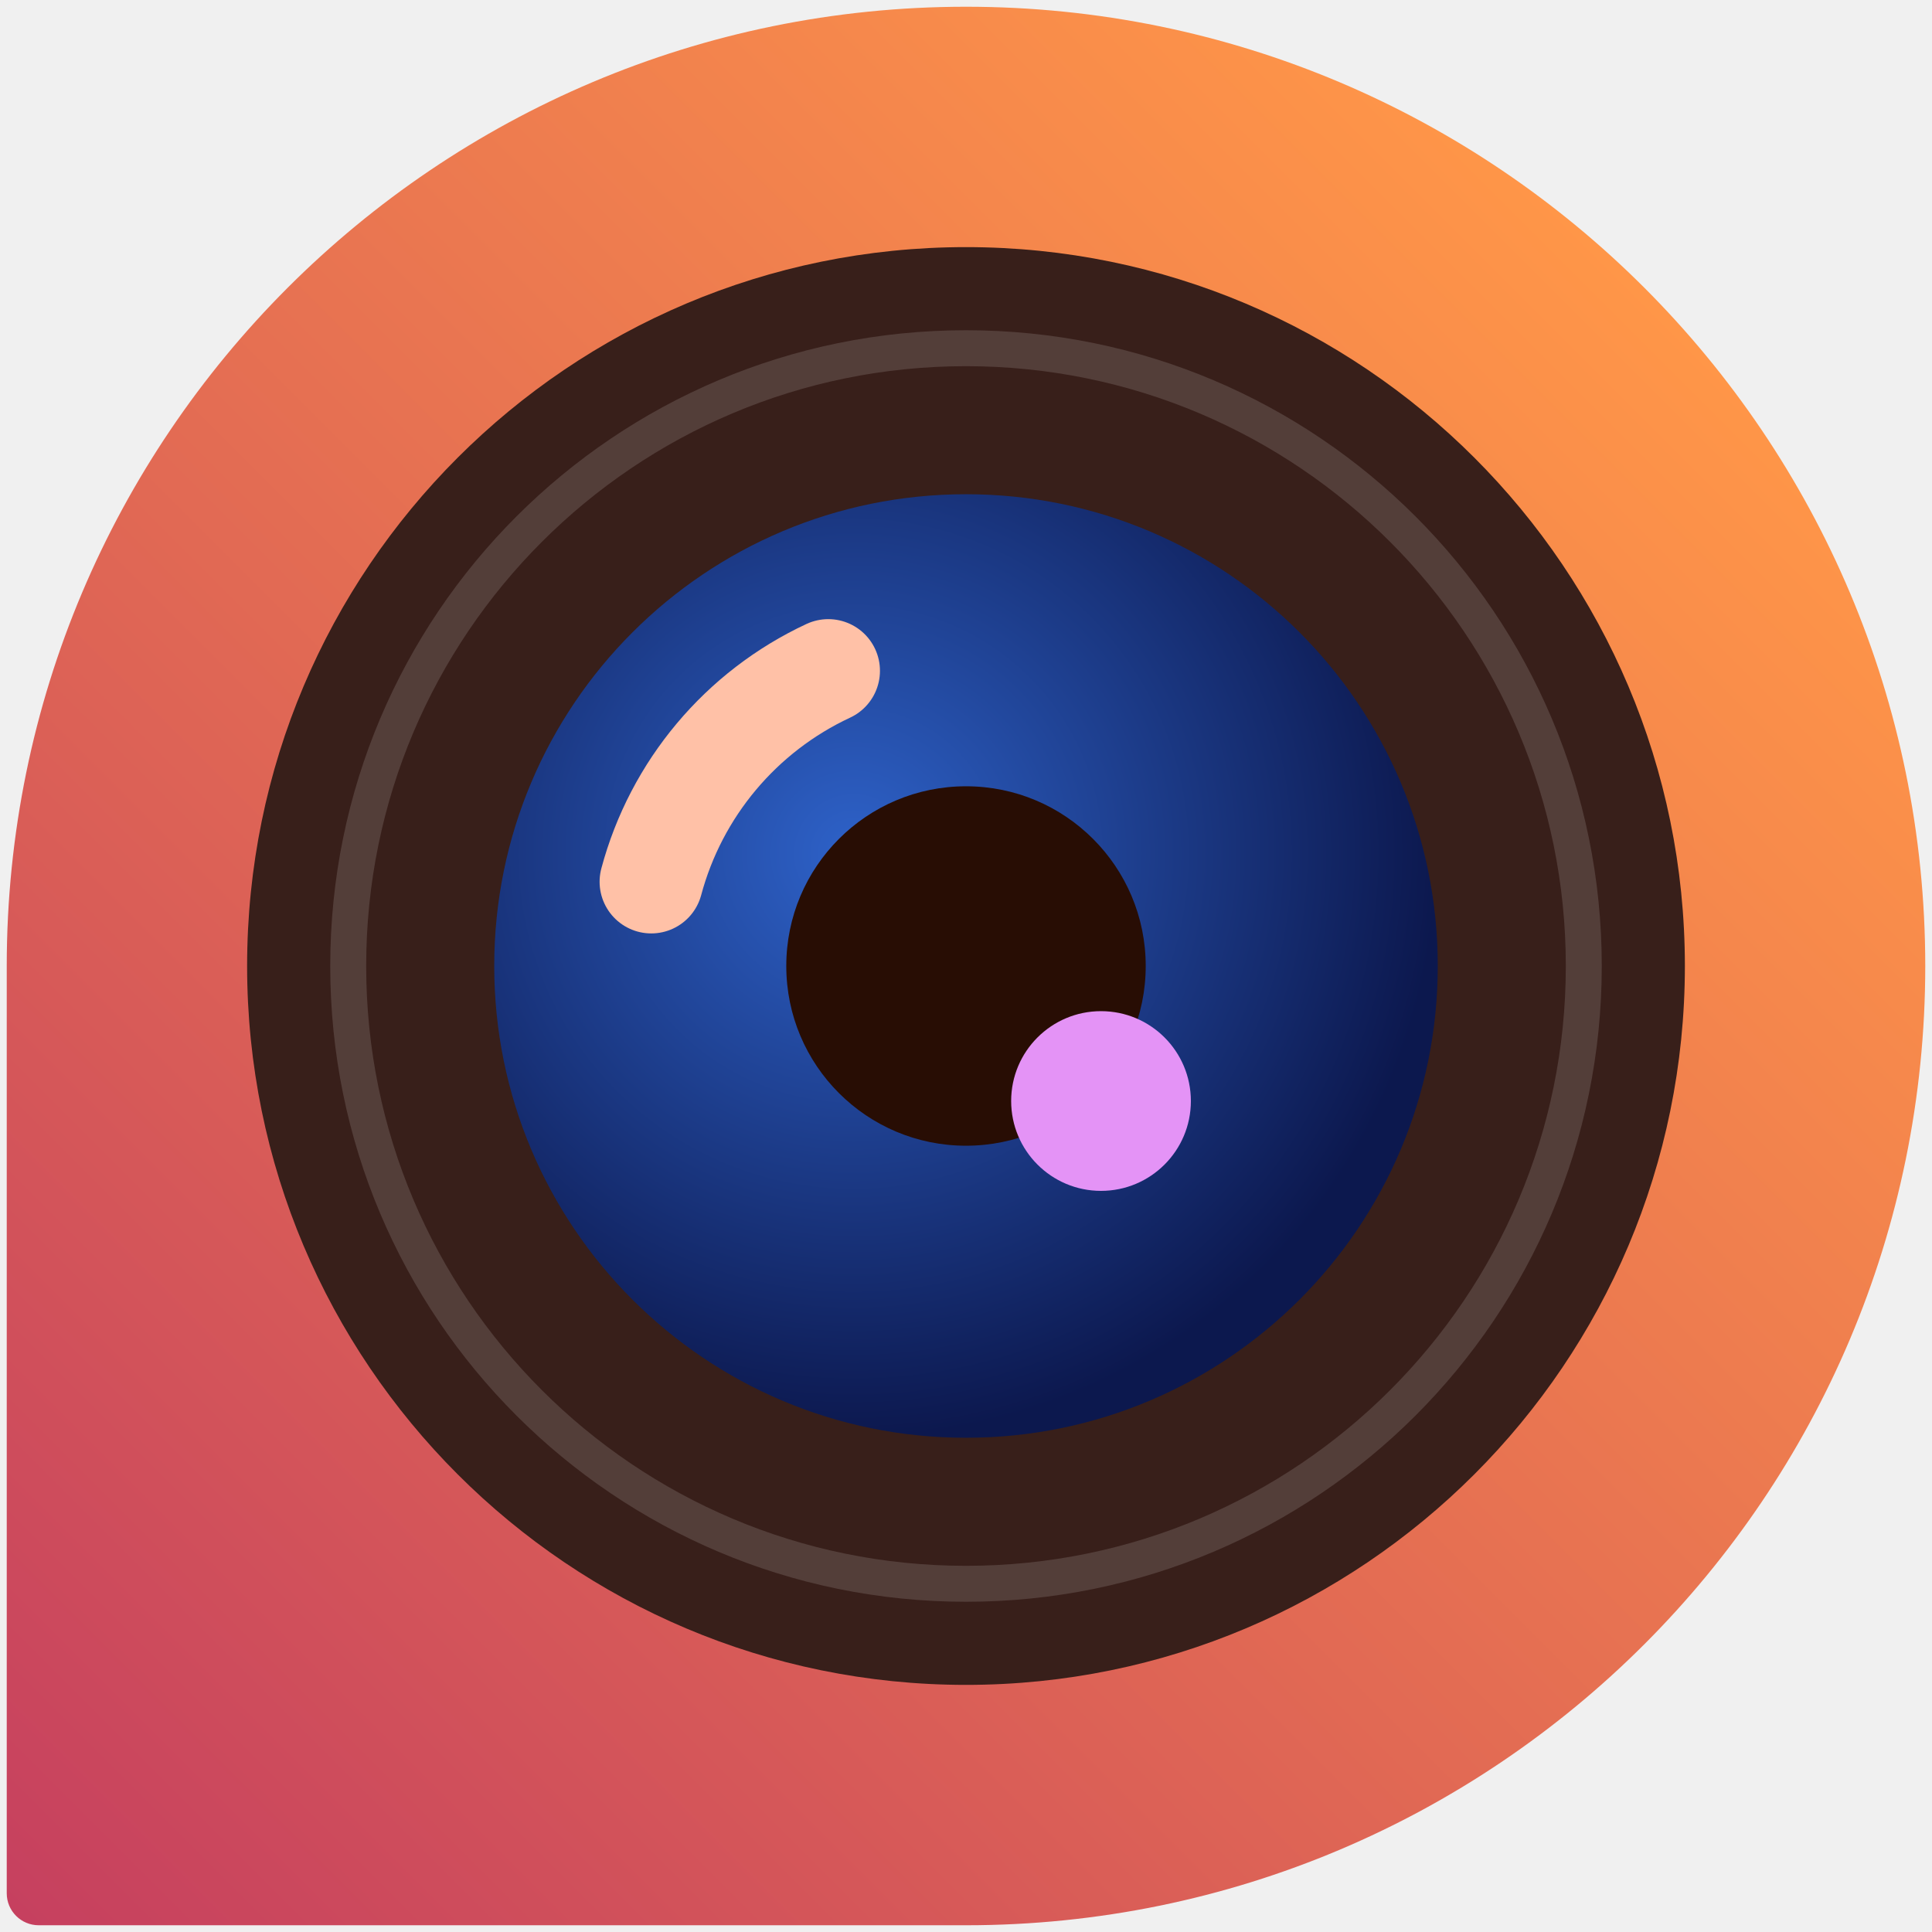
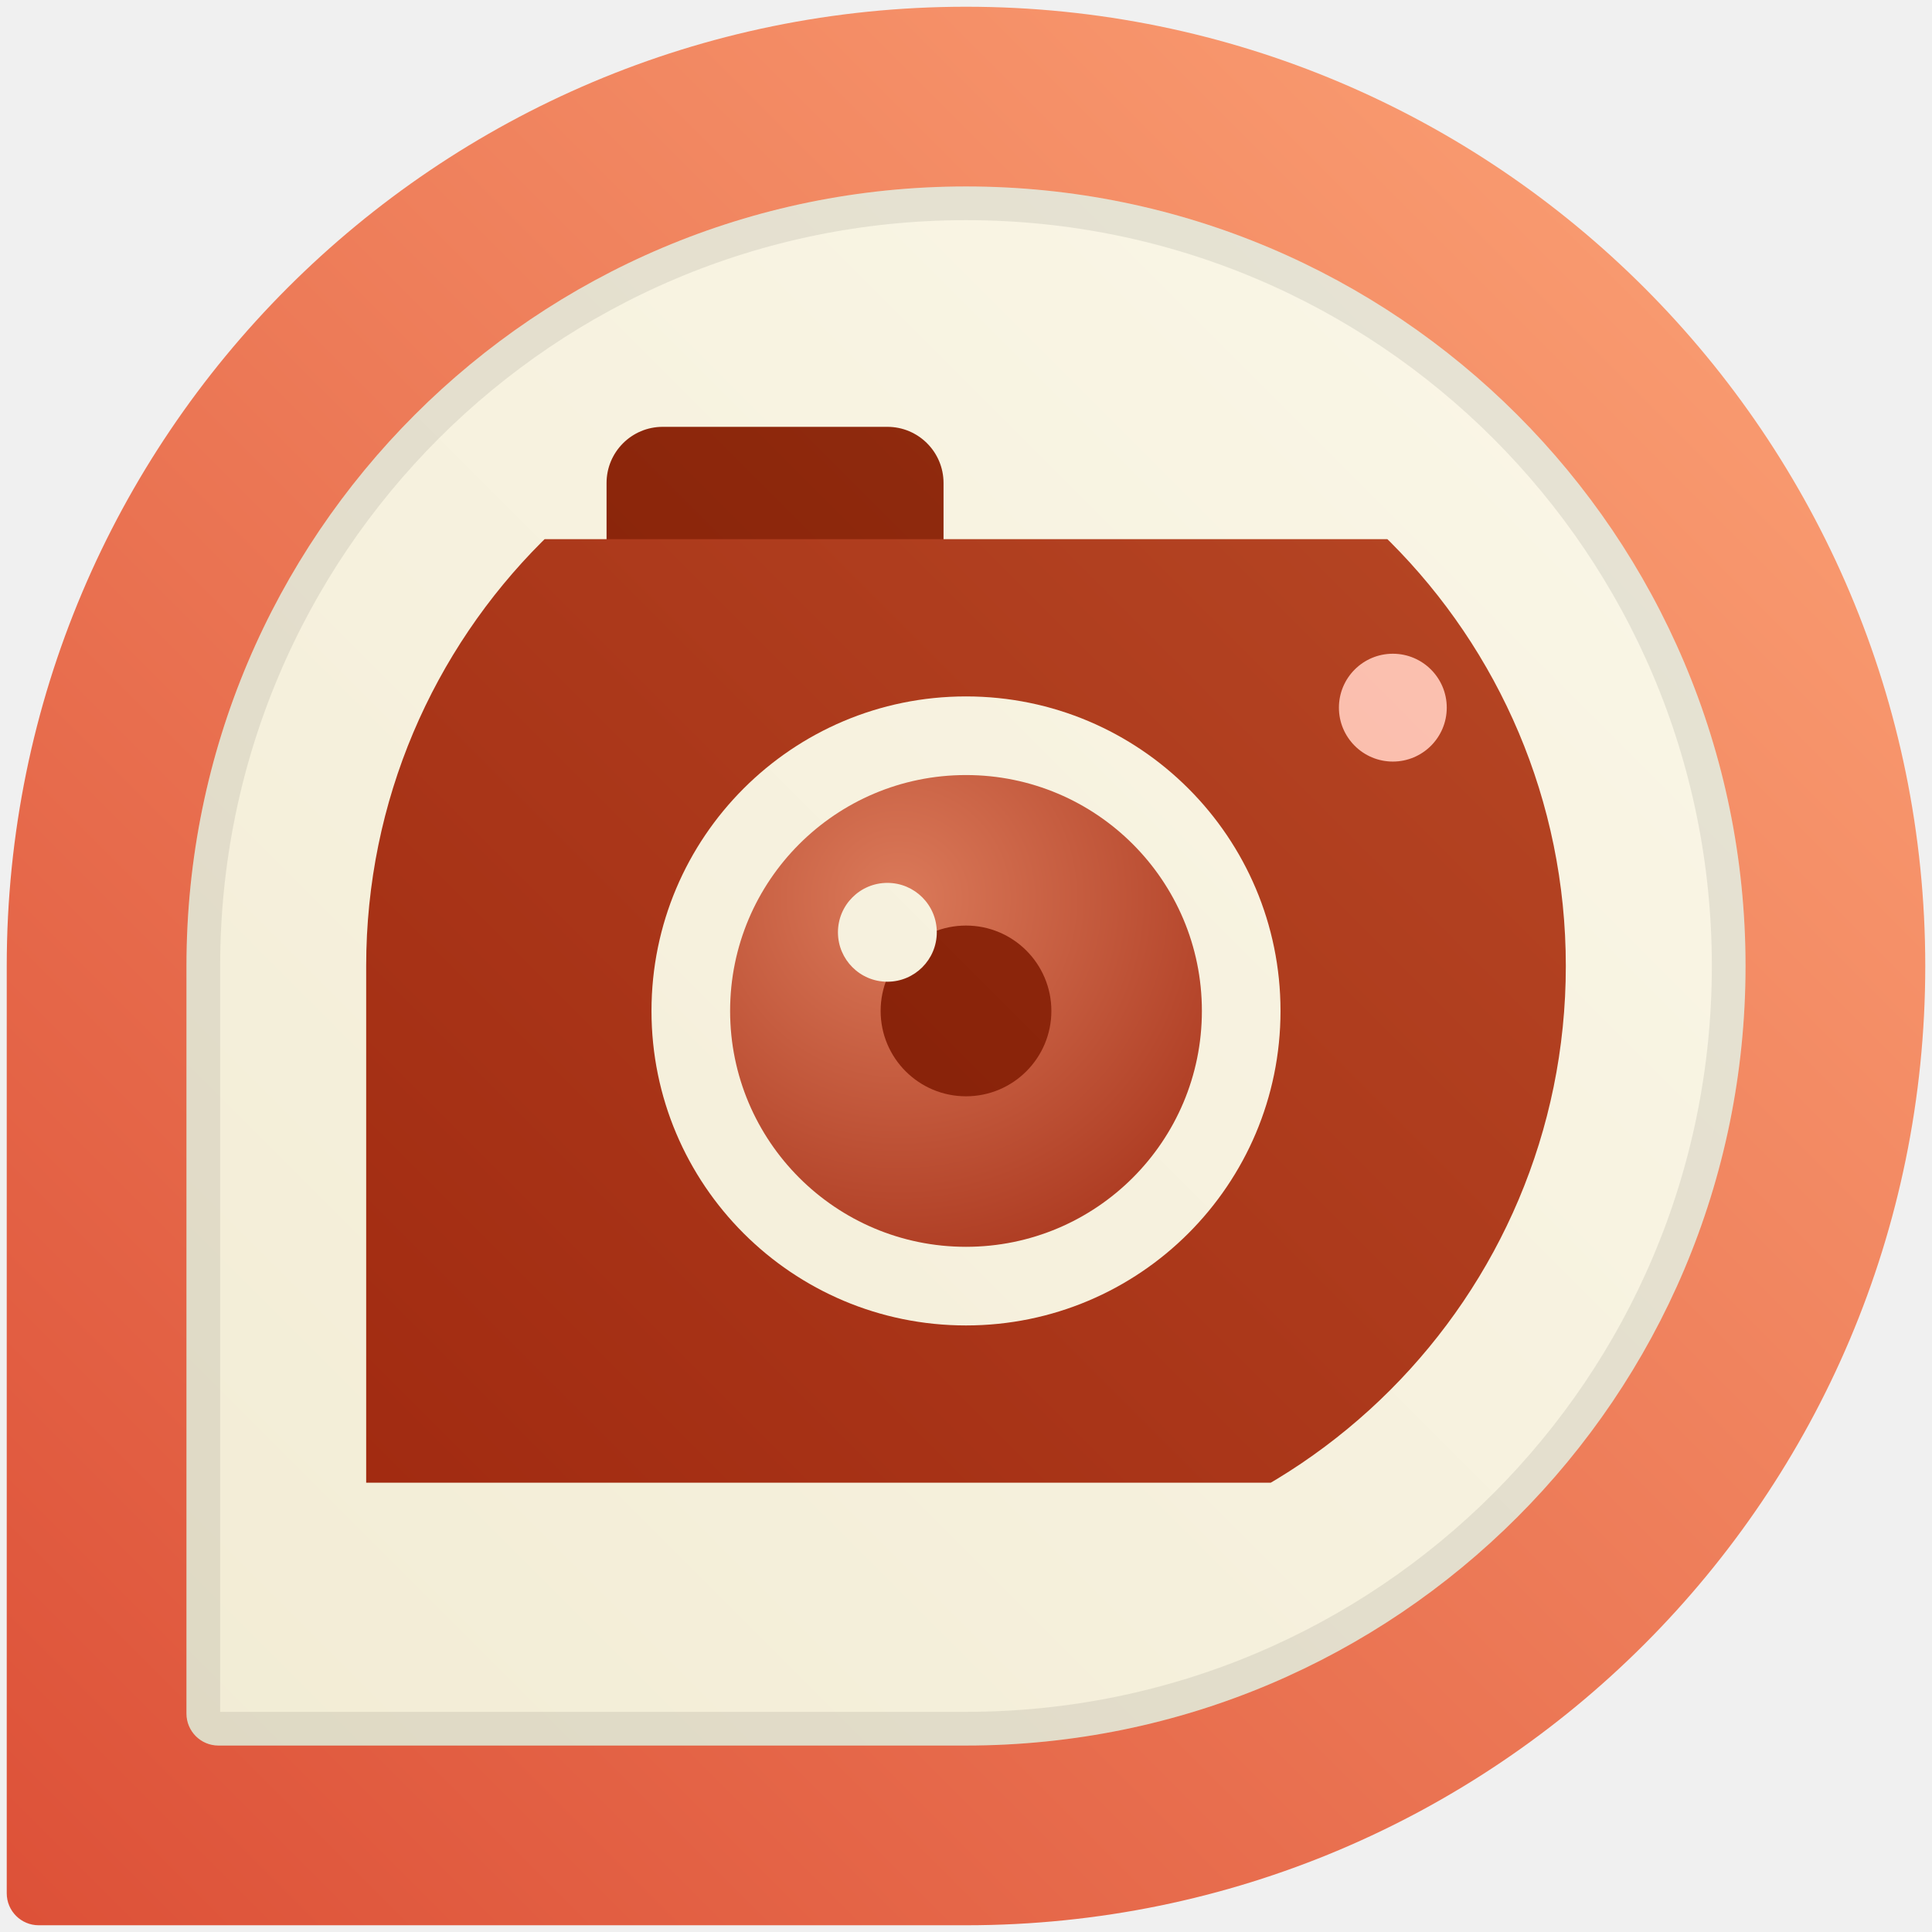
<svg xmlns="http://www.w3.org/2000/svg" width="86" height="86" viewBox="0 0 86 86">
  <defs>
-     <linearGradient id="gF" gradientUnits="userSpaceOnUse" x1="0.717" y1="85.283" x2="73.194" y2="12.806">
-       <stop offset="0" stop-color="#C6405F" />
-       <stop offset="1" stop-color="#FF9648" />
+     <linearGradient id="gF" gradientUnits="userSpaceOnUse" x1="0.717" y1="85.283" x2="85.283" y2="0.717">
+       <stop offset="0" stop-color="#DD5138" />
+       <stop offset="1" stop-color="#FDA578" />
    </linearGradient>
+     <linearGradient id="gD" gradientUnits="userSpaceOnUse" x1="0.717" y1="85.283" x2="85.283" y2="0.717">
+       <stop offset="0" stop-color="#9A210A" />
+       <stop offset="1" stop-color="#BE512C" />
+     </linearGradient>
+     <linearGradient id="gE" gradientUnits="userSpaceOnUse" x1="0.717" y1="85.283" x2="85.283" y2="0.717">
+       <stop offset="0" stop-color="#791000" />
+       <stop offset="1" stop-color="#9C3915" />
+     </linearGradient>
+     <linearGradient id="gL" gradientUnits="userSpaceOnUse" x1="0.717" y1="85.283" x2="85.283" y2="0.717">
+       <stop offset="0" stop-color="#BC4B36" />
+       <stop offset="1" stop-color="#DB7A5A" />
+     </linearGradient>
+     <linearGradient id="gT" gradientUnits="userSpaceOnUse" x1="0.717" y1="85.283" x2="85.283" y2="0.717">
+       <stop offset="0" stop-color="#F2A999" />
+       <stop offset="1" stop-color="#FFCAB9" />
+     </linearGradient>
+     <linearGradient id="gC" gradientUnits="userSpaceOnUse" x1="0.717" y1="85.283" x2="85.283" y2="0.717">
+       <stop offset="0" stop-color="#F1EBD3" />
+       <stop offset="1" stop-color="#FCF8EA" />
+     </linearGradient>
+     <radialGradient id="gR" gradientUnits="userSpaceOnUse" cx="40" cy="40" r="24">
+       <stop offset="0" stop-color="#DB7A5A" />
+       <stop offset="1" stop-color="#9A210A" />
+     </radialGradient>
  </defs>
  <path d="M43.000,0.300 H43.000 A42.700,42.700 0 0 1 85.700,43.000 V43.000 A42.700,42.700 0 0 1 43.000,85.700 H1.723 A1.423,1.423 0 0 1 0.300,84.277 V43.000 A42.700,42.700 0 0 1 43.000,0.300 Z" fill="url(#gF)" />
-   <circle cx="43.0" cy="43.0" r="32.0" fill="#381F1A" />
-   <circle cx="43.0" cy="43.0" r="27.5" fill="none" stroke="#FFFFFF" stroke-opacity="0.14" stroke-width="1.6" />
-   <radialGradient id="glass" cx="38" cy="38" r="26" gradientUnits="userSpaceOnUse">
-     <stop offset="0" stop-color="#2E62C9" />
-     <stop offset="1" stop-color="#0C184E" />
-   </radialGradient>
-   <circle cx="43.0" cy="43.0" r="21" fill="url(#glass)" />
-   <circle cx="43.0" cy="43.0" r="8" fill="#280D04" />
-   <path d="M28.99 39.25 A14.5 14.5 0 0 1 36.87 29.86" fill="none" stroke="#FFC1A7" stroke-width="4.6" stroke-linecap="round" stroke-linejoin="round" />
-   <circle cx="49.01" cy="49.01" r="4" fill="#E493F6" />
+   <path d="M43.000,8.300 H43.000 A34.700,34.700 0 0 1 77.700,43.000 V43.000 A34.700,34.700 0 0 1 43.000,77.700 H9.723 A1.423,1.423 0 0 1 8.300,76.277 V43.000 A34.700,34.700 0 0 1 43.000,8.300 Z" fill="url(#gC)" />
+   <clipPath id="face">
+     <path d="M43.000,8.300 H43.000 A34.700,34.700 0 0 1 77.700,43.000 V43.000 A34.700,34.700 0 0 1 43.000,77.700 H9.723 A1.423,1.423 0 0 1 8.300,76.277 V43.000 A34.700,34.700 0 0 1 43.000,8.300 Z" />
+   </clipPath>
+   <path d="M43.000,8.300 H43.000 A34.700,34.700 0 0 1 77.700,43.000 V43.000 A34.700,34.700 0 0 1 43.000,77.700 H9.723 A1.423,1.423 0 0 1 8.300,76.277 V43.000 A34.700,34.700 0 0 1 43.000,8.300 Z" fill="none" stroke="#000000" stroke-opacity="0.08" stroke-width="3" clip-path="url(#face)" />
+   <rect x="27" y="19" width="15" height="8" rx="2.5" fill="url(#gE)" />
+   <clipPath id="p1">
+     <path d="M43.000,16.300 H43.000 A26.700,26.700 0 0 1 69.700,43.000 V43.000 A26.700,26.700 0 0 1 43.000,69.700 H17.723 A1.423,1.423 0 0 1 16.300,68.277 V43.000 A26.700,26.700 0 0 1 43.000,16.300 Z" />
+   </clipPath>
+   <path d="M0 24H86V66H0Z" fill="url(#gD)" clip-path="url(#p1)" />
+   <circle cx="43" cy="45" r="14" fill="url(#gC)" />
+   <circle cx="43" cy="45" r="10.5" fill="url(#gR)" />
+   <circle cx="43" cy="45" r="3.8" fill="url(#gE)" />
+   <circle cx="39.5" cy="41.5" r="2.2" fill="url(#gC)" />
+   <circle cx="62" cy="31.5" r="2.4" fill="url(#gT)" />
</svg>
